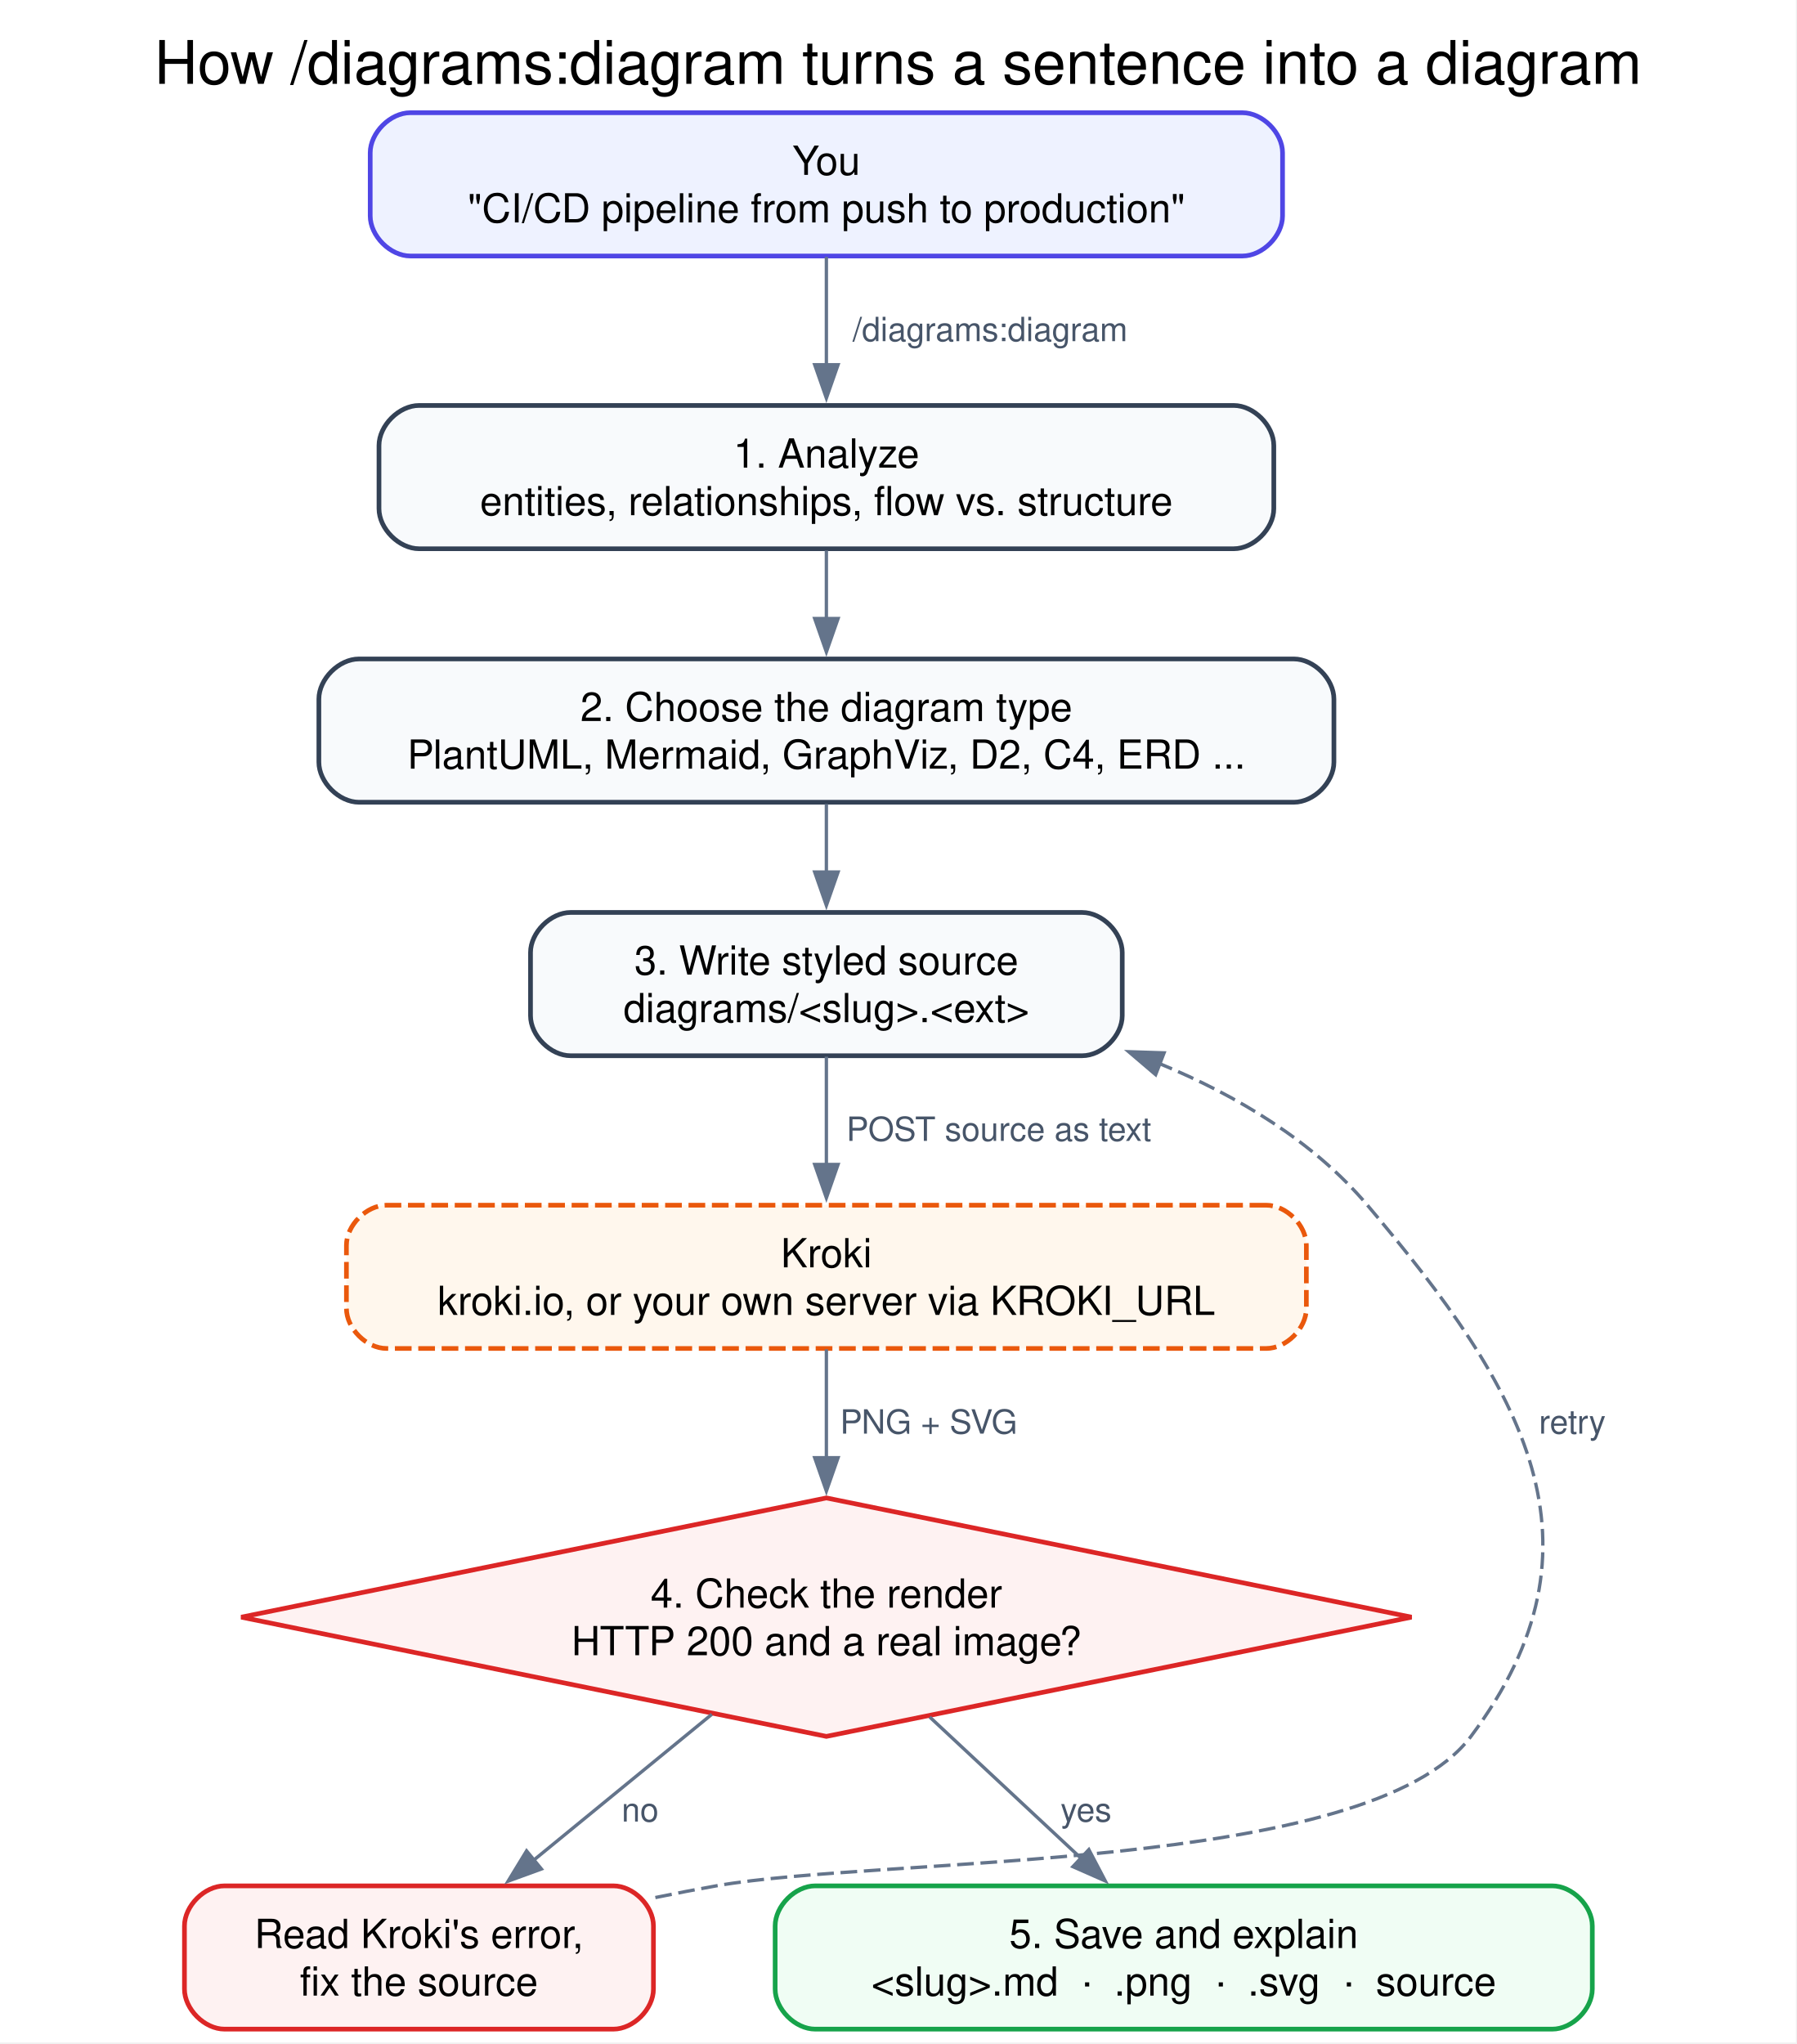
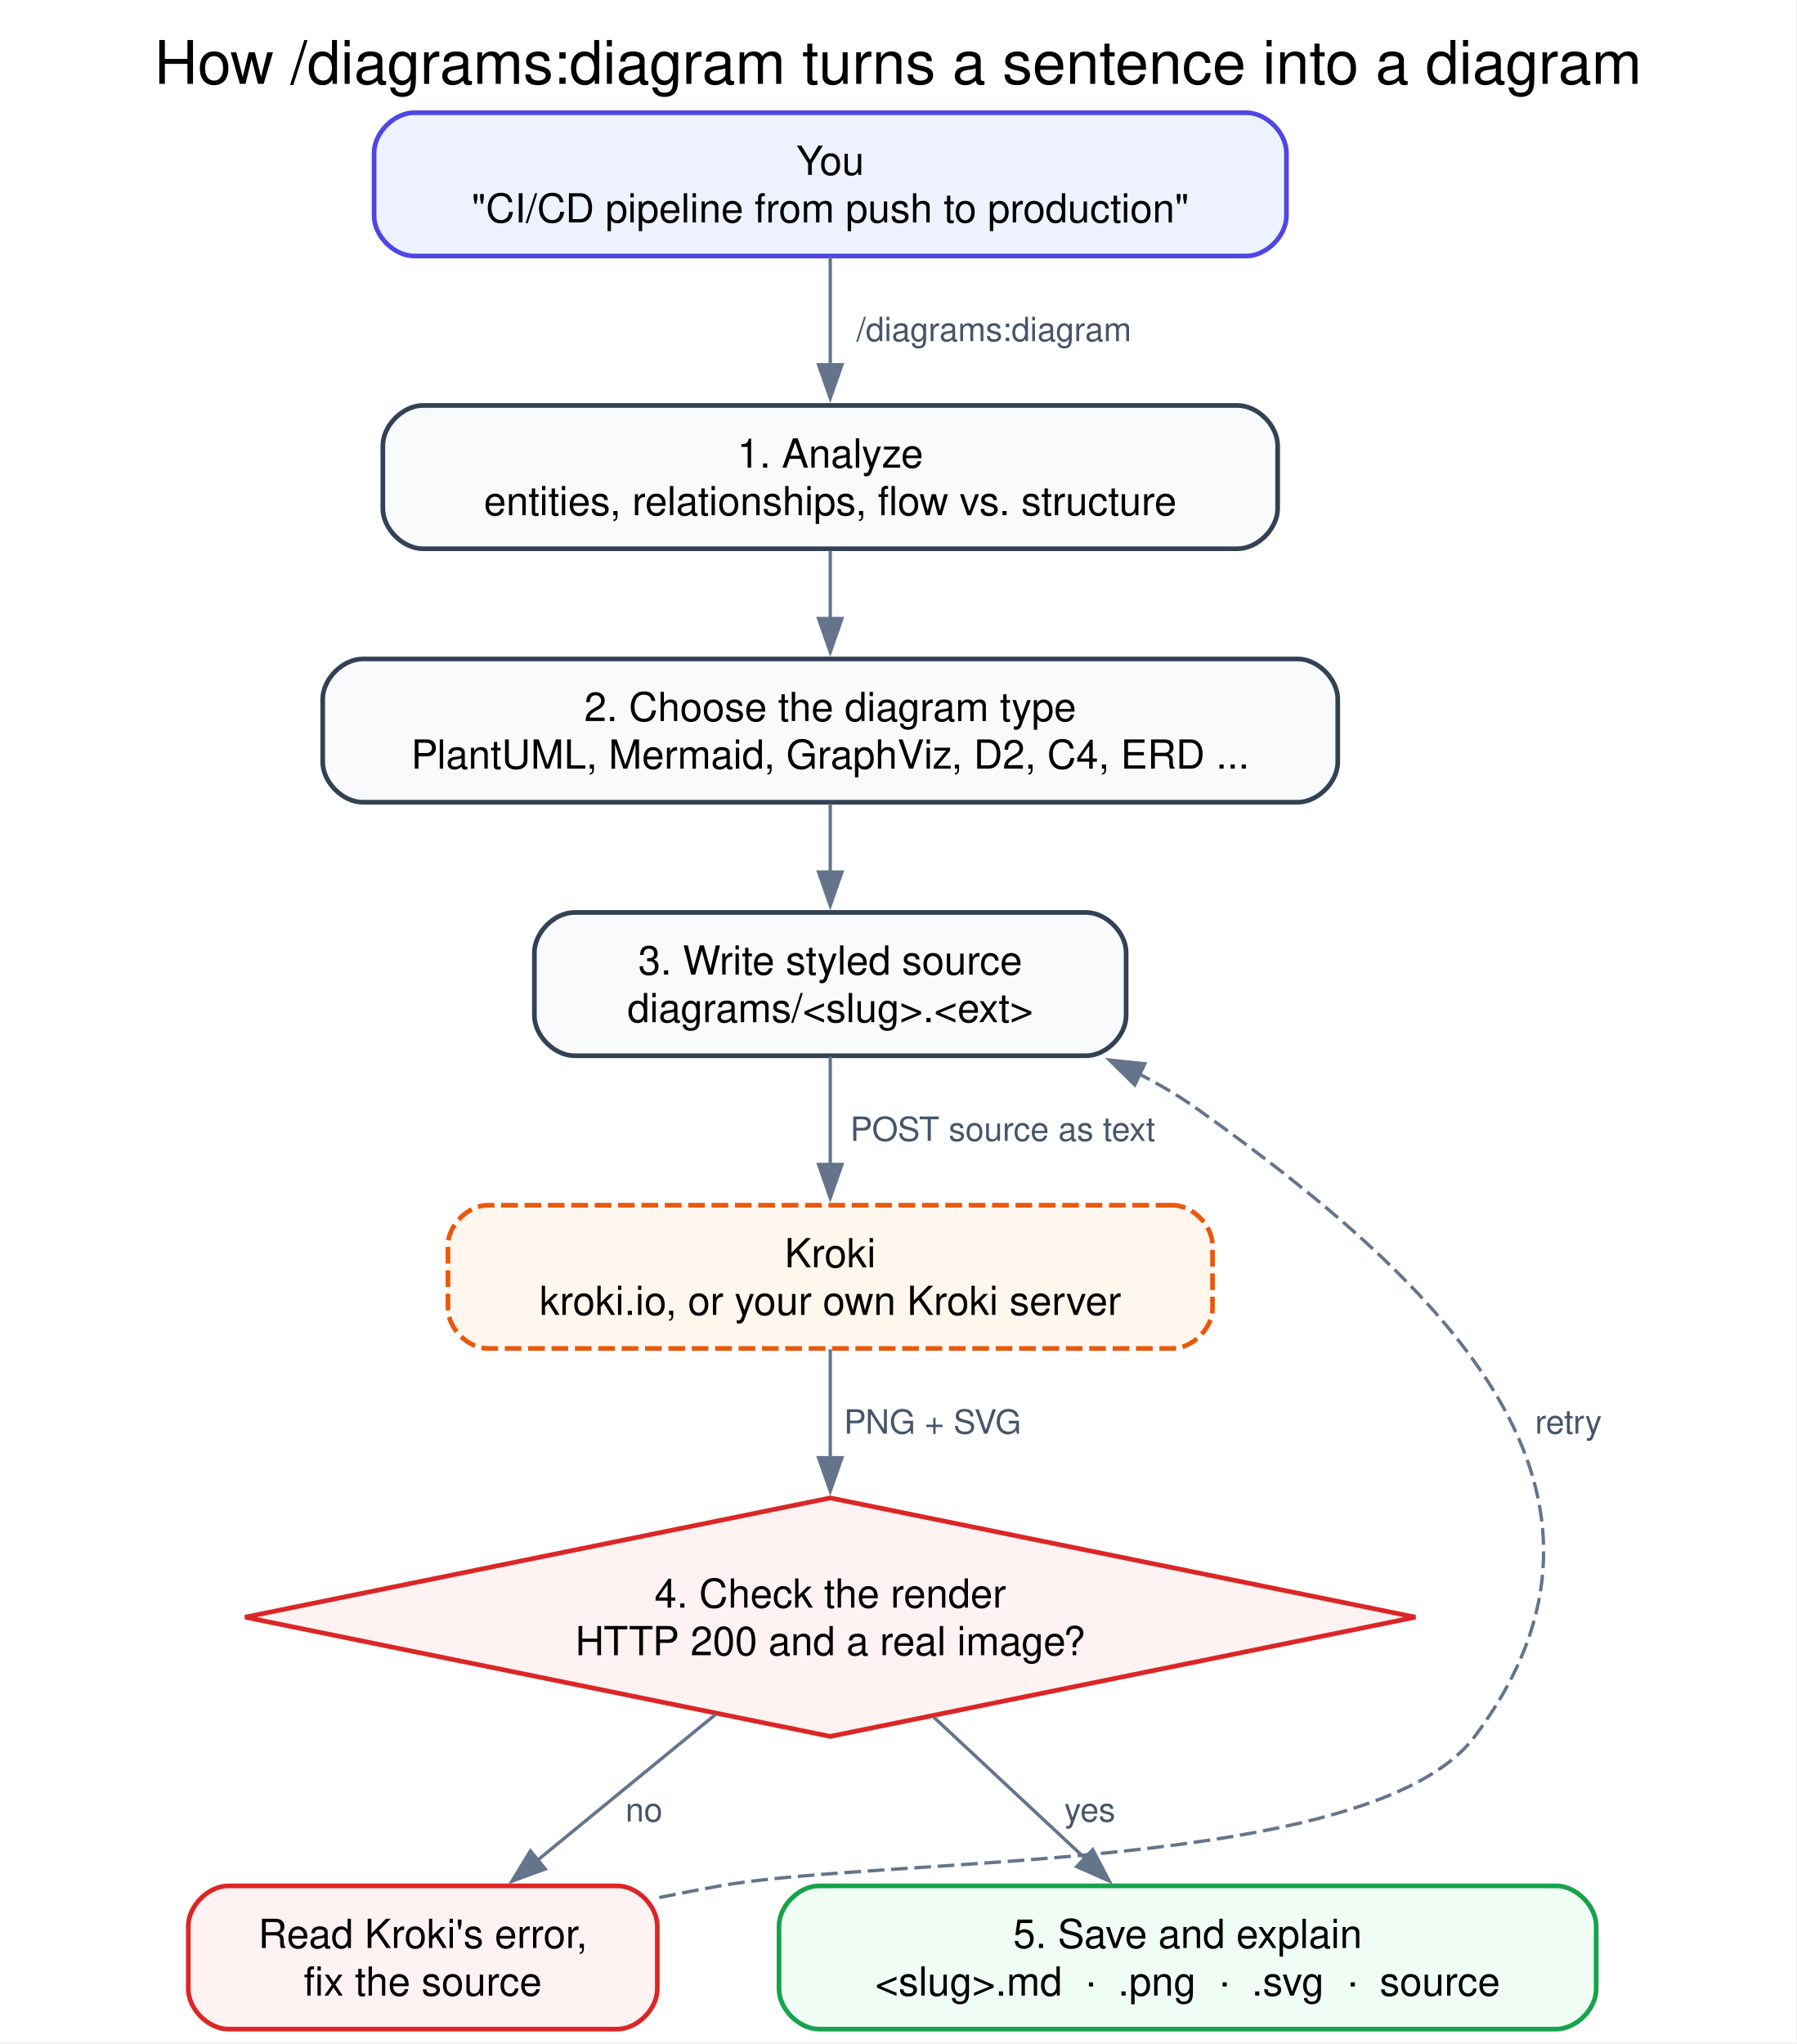
<svg xmlns="http://www.w3.org/2000/svg" width="538pt" height="612pt" viewBox="0.00 0.00 538.00 612.00">
  <g id="graph0" class="graph" transform="scale(1 1) rotate(0) translate(4 607.55)">
    <polygon fill="white" stroke="none" points="-4,4 -4,-607.55 533.75,-607.55 533.75,4 -4,4" />
    <text xml:space="preserve" text-anchor="middle" x="264.88" y="-582.45" font-family="Helvetica,sans-Serif" font-size="18.00">How /diagrams:diagram turns a sentence into a diagram</text>
    <g id="node1" class="node">
-       <path fill="#eef2ff" stroke="#4f46e5" stroke-width="1.4" d="M368.03,-573.8C368.03,-573.8 118.85,-573.8 118.85,-573.8 112.85,-573.8 106.85,-567.8 106.85,-561.8 106.85,-561.8 106.85,-542.9 106.85,-542.9 106.85,-536.9 112.85,-530.9 118.85,-530.9 118.85,-530.9 368.03,-530.9 368.03,-530.9 374.03,-530.9 380.03,-536.9 380.03,-542.9 380.03,-542.9 380.03,-561.8 380.03,-561.8 380.03,-567.8 374.03,-573.8 368.03,-573.8" />
-       <text xml:space="preserve" text-anchor="middle" x="243.44" y="-555.2" font-family="Helvetica,sans-Serif" font-size="12.00">You</text>
-       <text xml:space="preserve" text-anchor="middle" x="243.44" y="-540.95" font-family="Helvetica,sans-Serif" font-size="12.00">"CI/CD pipeline from push to production"</text>
+       <path fill="#eef2ff" stroke="#4f46e5" stroke-width="1.4" d="M369.19,-573.8C369.19,-573.8 120.01,-573.8 120.01,-573.8 114.01,-573.8 108.01,-567.8 108.01,-561.8 108.01,-561.8 108.01,-542.9 108.01,-542.9 108.01,-536.9 114.01,-530.9 120.01,-530.9 120.01,-530.9 369.19,-530.9 369.19,-530.9 375.19,-530.9 381.19,-536.9 381.19,-542.9 381.19,-542.9 381.19,-561.8 381.19,-561.8 381.19,-567.8 375.19,-573.8 369.19,-573.8" />
+       <text xml:space="preserve" text-anchor="middle" x="244.6" y="-555.2" font-family="Helvetica,sans-Serif" font-size="12.00">You</text>
+       <text xml:space="preserve" text-anchor="middle" x="244.6" y="-540.95" font-family="Helvetica,sans-Serif" font-size="12.00">"CI/CD pipeline from push to production"</text>
    </g>
    <g id="node2" class="node">
-       <path fill="#f8fafc" stroke="#334155" stroke-width="1.4" d="M365.41,-486.15C365.41,-486.15 121.48,-486.15 121.48,-486.15 115.48,-486.15 109.48,-480.15 109.48,-474.15 109.48,-474.15 109.48,-455.25 109.48,-455.25 109.48,-449.25 115.48,-443.25 121.48,-443.25 121.48,-443.25 365.41,-443.25 365.41,-443.25 371.41,-443.25 377.41,-449.25 377.41,-455.25 377.41,-455.25 377.41,-474.15 377.41,-474.15 377.41,-480.15 371.41,-486.15 365.41,-486.15" />
-       <text xml:space="preserve" text-anchor="middle" x="243.44" y="-467.55" font-family="Helvetica,sans-Serif" font-size="12.00">1. Analyze</text>
-       <text xml:space="preserve" text-anchor="middle" x="243.44" y="-453.3" font-family="Helvetica,sans-Serif" font-size="12.00">entities, relationships, flow vs. structure</text>
+       <path fill="#f8fafc" stroke="#334155" stroke-width="1.4" d="M366.56,-486.15C366.56,-486.15 122.63,-486.15 122.63,-486.15 116.63,-486.15 110.63,-480.15 110.63,-474.15 110.63,-474.15 110.63,-455.25 110.63,-455.25 110.63,-449.25 116.63,-443.25 122.63,-443.25 122.63,-443.25 366.56,-443.25 366.56,-443.25 372.56,-443.25 378.56,-449.25 378.56,-455.25 378.56,-455.25 378.56,-474.15 378.56,-474.15 378.56,-480.15 372.56,-486.15 366.56,-486.15" />
+       <text xml:space="preserve" text-anchor="middle" x="244.6" y="-467.55" font-family="Helvetica,sans-Serif" font-size="12.00">1. Analyze</text>
+       <text xml:space="preserve" text-anchor="middle" x="244.6" y="-453.3" font-family="Helvetica,sans-Serif" font-size="12.00">entities, relationships, flow vs. structure</text>
    </g>
    <g id="edge1" class="edge">
-       <path fill="none" stroke="#64748b" d="M243.44,-530.62C243.44,-520.87 243.44,-509.03 243.44,-498.14" />
-       <polygon fill="#64748b" stroke="#64748b" points="246.94,-498.35 243.44,-488.35 239.94,-498.35 246.94,-498.35" />
-       <text xml:space="preserve" text-anchor="middle" x="291.07" y="-505.4" font-family="Helvetica,sans-Serif" font-size="10.00" fill="#475569"> /diagrams:diagram</text>
+       <path fill="none" stroke="#64748b" d="M244.6,-530.62C244.6,-520.87 244.6,-509.03 244.6,-498.14" />
+       <polygon fill="#64748b" stroke="#64748b" points="248.1,-498.35 244.6,-488.35 241.1,-498.35 248.1,-498.35" />
+       <text xml:space="preserve" text-anchor="middle" x="292.22" y="-505.4" font-family="Helvetica,sans-Serif" font-size="10.00" fill="#475569"> /diagrams:diagram</text>
    </g>
    <g id="node3" class="node">
-       <path fill="#f8fafc" stroke="#334155" stroke-width="1.4" d="M383.41,-410.25C383.41,-410.25 103.48,-410.25 103.48,-410.25 97.48,-410.25 91.48,-404.25 91.48,-398.25 91.48,-398.25 91.48,-379.35 91.48,-379.35 91.48,-373.35 97.48,-367.35 103.48,-367.35 103.48,-367.35 383.41,-367.35 383.41,-367.35 389.41,-367.35 395.41,-373.35 395.41,-379.35 395.41,-379.35 395.41,-398.25 395.41,-398.25 395.41,-404.25 389.41,-410.25 383.41,-410.25" />
-       <text xml:space="preserve" text-anchor="middle" x="243.44" y="-391.65" font-family="Helvetica,sans-Serif" font-size="12.00">2. Choose the diagram type</text>
-       <text xml:space="preserve" text-anchor="middle" x="243.44" y="-377.4" font-family="Helvetica,sans-Serif" font-size="12.00">PlantUML, Mermaid, GraphViz, D2, C4, ERD ...</text>
+       <path fill="#f8fafc" stroke="#334155" stroke-width="1.4" d="M384.56,-410.25C384.56,-410.25 104.63,-410.25 104.63,-410.25 98.63,-410.25 92.63,-404.25 92.63,-398.25 92.63,-398.25 92.63,-379.35 92.63,-379.35 92.63,-373.35 98.63,-367.35 104.63,-367.35 104.63,-367.35 384.56,-367.35 384.56,-367.35 390.56,-367.35 396.56,-373.35 396.56,-379.35 396.56,-379.35 396.56,-398.25 396.56,-398.25 396.56,-404.25 390.56,-410.25 384.56,-410.25" />
+       <text xml:space="preserve" text-anchor="middle" x="244.6" y="-391.65" font-family="Helvetica,sans-Serif" font-size="12.00">2. Choose the diagram type</text>
+       <text xml:space="preserve" text-anchor="middle" x="244.6" y="-377.4" font-family="Helvetica,sans-Serif" font-size="12.00">PlantUML, Mermaid, GraphViz, D2, C4, ERD ...</text>
    </g>
    <g id="edge2" class="edge">
-       <path fill="none" stroke="#64748b" d="M243.44,-442.72C243.44,-436.32 243.44,-429.14 243.44,-422.17" />
-       <polygon fill="#64748b" stroke="#64748b" points="246.94,-422.35 243.44,-412.35 239.94,-422.35 246.94,-422.35" />
+       <path fill="none" stroke="#64748b" d="M244.6,-442.72C244.6,-436.32 244.6,-429.14 244.6,-422.17" />
+       <polygon fill="#64748b" stroke="#64748b" points="248.1,-422.35 244.6,-412.35 241.1,-422.35 248.1,-422.35" />
    </g>
    <g id="node4" class="node">
-       <path fill="#f8fafc" stroke="#334155" stroke-width="1.4" d="M320.03,-334.35C320.03,-334.35 166.85,-334.35 166.85,-334.35 160.85,-334.35 154.85,-328.35 154.85,-322.35 154.85,-322.35 154.85,-303.45 154.85,-303.45 154.85,-297.45 160.85,-291.45 166.85,-291.45 166.85,-291.45 320.03,-291.45 320.03,-291.45 326.03,-291.45 332.03,-297.45 332.03,-303.45 332.03,-303.45 332.03,-322.35 332.03,-322.35 332.03,-328.35 326.03,-334.35 320.03,-334.35" />
-       <text xml:space="preserve" text-anchor="middle" x="243.44" y="-315.75" font-family="Helvetica,sans-Serif" font-size="12.00">3. Write styled source</text>
-       <text xml:space="preserve" text-anchor="middle" x="243.44" y="-301.5" font-family="Helvetica,sans-Serif" font-size="12.00">diagrams/&lt;slug&gt;.&lt;ext&gt;</text>
+       <path fill="#f8fafc" stroke="#334155" stroke-width="1.4" d="M321.19,-334.35C321.19,-334.35 168.01,-334.35 168.01,-334.35 162.01,-334.35 156.01,-328.35 156.01,-322.35 156.01,-322.35 156.01,-303.45 156.01,-303.45 156.01,-297.45 162.01,-291.45 168.01,-291.45 168.01,-291.45 321.19,-291.45 321.19,-291.45 327.19,-291.45 333.19,-297.45 333.19,-303.45 333.19,-303.45 333.19,-322.35 333.19,-322.35 333.19,-328.35 327.19,-334.35 321.19,-334.35" />
+       <text xml:space="preserve" text-anchor="middle" x="244.6" y="-315.75" font-family="Helvetica,sans-Serif" font-size="12.00">3. Write styled source</text>
+       <text xml:space="preserve" text-anchor="middle" x="244.6" y="-301.5" font-family="Helvetica,sans-Serif" font-size="12.00">diagrams/&lt;slug&gt;.&lt;ext&gt;</text>
    </g>
    <g id="edge3" class="edge">
-       <path fill="none" stroke="#64748b" d="M243.44,-366.82C243.44,-360.42 243.44,-353.24 243.44,-346.27" />
-       <polygon fill="#64748b" stroke="#64748b" points="246.94,-346.45 243.44,-336.45 239.94,-346.45 246.94,-346.45" />
+       <path fill="none" stroke="#64748b" d="M244.6,-366.82C244.6,-360.42 244.6,-353.24 244.6,-346.27" />
+       <polygon fill="#64748b" stroke="#64748b" points="248.1,-346.45 244.6,-336.45 241.1,-346.45 248.1,-346.45" />
    </g>
    <g id="node5" class="node">
-       <path fill="#fff7ed" stroke="#ea580c" stroke-width="1.4" stroke-dasharray="5,2" d="M375.16,-246.7C375.16,-246.7 111.73,-246.7 111.73,-246.7 105.73,-246.7 99.73,-240.7 99.73,-234.7 99.73,-234.7 99.73,-215.8 99.73,-215.8 99.73,-209.8 105.73,-203.8 111.73,-203.8 111.73,-203.8 375.16,-203.8 375.16,-203.8 381.16,-203.8 387.16,-209.8 387.16,-215.8 387.16,-215.8 387.16,-234.7 387.16,-234.7 387.16,-240.7 381.16,-246.7 375.16,-246.7" />
-       <text xml:space="preserve" text-anchor="middle" x="243.44" y="-228.1" font-family="Helvetica,sans-Serif" font-size="12.00">Kroki</text>
-       <text xml:space="preserve" text-anchor="middle" x="243.44" y="-213.85" font-family="Helvetica,sans-Serif" font-size="12.00">kroki.io, or your own server via KROKI_URL</text>
+       <path fill="#fff7ed" stroke="#ea580c" stroke-width="1.4" stroke-dasharray="5,2" d="M347.06,-246.7C347.06,-246.7 142.13,-246.7 142.13,-246.7 136.13,-246.7 130.13,-240.7 130.13,-234.7 130.13,-234.7 130.13,-215.8 130.13,-215.8 130.13,-209.8 136.13,-203.8 142.13,-203.8 142.13,-203.8 347.06,-203.8 347.06,-203.8 353.06,-203.8 359.06,-209.8 359.06,-215.8 359.06,-215.8 359.06,-234.7 359.06,-234.7 359.06,-240.7 353.06,-246.7 347.06,-246.7" />
+       <text xml:space="preserve" text-anchor="middle" x="244.6" y="-228.1" font-family="Helvetica,sans-Serif" font-size="12.00">Kroki</text>
+       <text xml:space="preserve" text-anchor="middle" x="244.6" y="-213.85" font-family="Helvetica,sans-Serif" font-size="12.00">kroki.io, or your own Kroki server</text>
    </g>
    <g id="edge4" class="edge">
-       <path fill="none" stroke="#64748b" d="M243.44,-291.17C243.44,-281.42 243.44,-269.58 243.44,-258.69" />
-       <polygon fill="#64748b" stroke="#64748b" points="246.94,-258.9 243.44,-248.9 239.94,-258.9 246.94,-258.9" />
-       <text xml:space="preserve" text-anchor="middle" x="293.69" y="-265.95" font-family="Helvetica,sans-Serif" font-size="10.00" fill="#475569"> POST source as text</text>
+       <path fill="none" stroke="#64748b" d="M244.6,-291.17C244.6,-281.42 244.6,-269.58 244.6,-258.69" />
+       <polygon fill="#64748b" stroke="#64748b" points="248.1,-258.9 244.6,-248.9 241.1,-258.9 248.1,-258.9" />
+       <text xml:space="preserve" text-anchor="middle" x="294.85" y="-265.95" font-family="Helvetica,sans-Serif" font-size="10.00" fill="#475569"> POST source as text</text>
    </g>
    <g id="node6" class="node">
-       <polygon fill="#fef2f2" stroke="#dc2626" stroke-width="1.4" points="243.44,-159.05 68.24,-123.35 243.44,-87.65 418.64,-123.35 243.44,-159.05" />
-       <text xml:space="preserve" text-anchor="middle" x="243.44" y="-126.2" font-family="Helvetica,sans-Serif" font-size="12.00">4. Check the render</text>
-       <text xml:space="preserve" text-anchor="middle" x="243.44" y="-111.95" font-family="Helvetica,sans-Serif" font-size="12.00">HTTP 200 and a real image?</text>
+       <polygon fill="#fef2f2" stroke="#dc2626" stroke-width="1.4" points="244.6,-159.05 69.4,-123.35 244.6,-87.65 419.8,-123.35 244.6,-159.05" />
+       <text xml:space="preserve" text-anchor="middle" x="244.6" y="-126.2" font-family="Helvetica,sans-Serif" font-size="12.00">4. Check the render</text>
+       <text xml:space="preserve" text-anchor="middle" x="244.6" y="-111.95" font-family="Helvetica,sans-Serif" font-size="12.00">HTTP 200 and a real image?</text>
    </g>
    <g id="edge5" class="edge">
-       <path fill="none" stroke="#64748b" d="M243.44,-203.55C243.44,-194.04 243.44,-182.33 243.44,-170.87" />
-       <polygon fill="#64748b" stroke="#64748b" points="246.94,-171.1 243.44,-161.1 239.94,-171.1 246.94,-171.1" />
-       <text xml:space="preserve" text-anchor="middle" x="272.69" y="-178.3" font-family="Helvetica,sans-Serif" font-size="10.00" fill="#475569"> PNG + SVG</text>
+       <path fill="none" stroke="#64748b" d="M244.6,-203.55C244.6,-194.04 244.6,-182.33 244.6,-170.87" />
+       <polygon fill="#64748b" stroke="#64748b" points="248.1,-171.1 244.6,-161.1 241.1,-171.1 248.1,-171.1" />
+       <text xml:space="preserve" text-anchor="middle" x="273.85" y="-178.3" font-family="Helvetica,sans-Serif" font-size="10.00" fill="#475569"> PNG + SVG</text>
    </g>
    <g id="node7" class="node">
-       <path fill="#fef2f2" stroke="#dc2626" stroke-width="1.4" d="M179.66,-42.9C179.66,-42.9 63.23,-42.9 63.23,-42.9 57.23,-42.9 51.23,-36.9 51.23,-30.9 51.23,-30.9 51.23,-12 51.23,-12 51.23,-6 57.23,0 63.23,0 63.23,0 179.66,0 179.66,0 185.66,0 191.66,-6 191.66,-12 191.66,-12 191.66,-30.9 191.66,-30.9 191.66,-36.9 185.66,-42.9 179.66,-42.9" />
-       <text xml:space="preserve" text-anchor="middle" x="121.44" y="-24.3" font-family="Helvetica,sans-Serif" font-size="12.00">Read Kroki's error,</text>
-       <text xml:space="preserve" text-anchor="middle" x="121.44" y="-10.05" font-family="Helvetica,sans-Serif" font-size="12.00">fix the source</text>
+       <path fill="#fef2f2" stroke="#dc2626" stroke-width="1.4" d="M180.81,-42.9C180.81,-42.9 64.38,-42.9 64.38,-42.9 58.38,-42.9 52.38,-36.9 52.38,-30.9 52.38,-30.9 52.38,-12 52.38,-12 52.38,-6 58.38,0 64.38,0 64.38,0 180.81,0 180.81,0 186.81,0 192.81,-6 192.81,-12 192.81,-12 192.81,-30.9 192.81,-30.9 192.81,-36.9 186.81,-42.9 180.81,-42.9" />
+       <text xml:space="preserve" text-anchor="middle" x="122.6" y="-24.3" font-family="Helvetica,sans-Serif" font-size="12.00">Read Kroki's error,</text>
+       <text xml:space="preserve" text-anchor="middle" x="122.6" y="-10.05" font-family="Helvetica,sans-Serif" font-size="12.00">fix the source</text>
    </g>
    <g id="edge7" class="edge">
-       <path fill="none" stroke="#64748b" d="M209.13,-94.26C192.48,-80.62 172.53,-64.28 155.86,-50.64" />
-       <polygon fill="#64748b" stroke="#64748b" points="158.11,-47.95 148.15,-44.32 153.67,-53.37 158.11,-47.95" />
-       <text xml:space="preserve" text-anchor="middle" x="186.28" y="-62.15" font-family="Helvetica,sans-Serif" font-size="10.00" fill="#475569"> no</text>
+       <path fill="none" stroke="#64748b" d="M210.29,-94.26C193.64,-80.62 173.68,-64.28 157.02,-50.64" />
+       <polygon fill="#64748b" stroke="#64748b" points="159.26,-47.95 149.31,-44.32 154.83,-53.37 159.26,-47.95" />
+       <text xml:space="preserve" text-anchor="middle" x="187.44" y="-62.15" font-family="Helvetica,sans-Serif" font-size="10.00" fill="#475569"> no</text>
    </g>
    <g id="node8" class="node">
-       <path fill="#f0fdf4" stroke="#16a34a" stroke-width="1.4" d="M460.78,-42.9C460.78,-42.9 240.1,-42.9 240.1,-42.9 234.1,-42.9 228.1,-36.9 228.1,-30.9 228.1,-30.9 228.1,-12 228.1,-12 228.1,-6 234.1,0 240.1,0 240.1,0 460.78,0 460.78,0 466.78,0 472.78,-6 472.78,-12 472.78,-12 472.78,-30.9 472.78,-30.9 472.78,-36.9 466.78,-42.9 460.78,-42.9" />
-       <text xml:space="preserve" text-anchor="middle" x="350.44" y="-24.3" font-family="Helvetica,sans-Serif" font-size="12.00">5. Save and explain</text>
-       <text xml:space="preserve" text-anchor="middle" x="350.44" y="-10.05" font-family="Helvetica,sans-Serif" font-size="12.00">&lt;slug&gt;.md  ·  .png  ·  .svg  ·  source</text>
+       <path fill="#f0fdf4" stroke="#16a34a" stroke-width="1.4" d="M461.94,-42.9C461.94,-42.9 241.26,-42.9 241.26,-42.9 235.26,-42.9 229.26,-36.9 229.26,-30.9 229.26,-30.9 229.26,-12 229.26,-12 229.26,-6 235.26,0 241.26,0 241.26,0 461.94,0 461.94,0 467.94,0 473.94,-6 473.94,-12 473.94,-12 473.94,-30.9 473.94,-30.9 473.94,-36.9 467.94,-42.9 461.94,-42.9" />
+       <text xml:space="preserve" text-anchor="middle" x="351.6" y="-24.3" font-family="Helvetica,sans-Serif" font-size="12.00">5. Save and explain</text>
+       <text xml:space="preserve" text-anchor="middle" x="351.6" y="-10.05" font-family="Helvetica,sans-Serif" font-size="12.00">&lt;slug&gt;.md  ·  .png  ·  .svg  ·  source</text>
    </g>
    <g id="edge6" class="edge">
-       <path fill="none" stroke="#64748b" d="M274.39,-93.45C288.73,-80.06 305.72,-64.2 320,-50.87" />
-       <polygon fill="#64748b" stroke="#64748b" points="322.03,-53.76 326.95,-44.38 317.25,-48.65 322.03,-53.76" />
-       <text xml:space="preserve" text-anchor="middle" x="319.8" y="-62.15" font-family="Helvetica,sans-Serif" font-size="10.00" fill="#475569"> yes</text>
+       <path fill="none" stroke="#64748b" d="M275.55,-93.45C289.89,-80.06 306.88,-64.2 321.16,-50.87" />
+       <polygon fill="#64748b" stroke="#64748b" points="323.19,-53.76 328.11,-44.38 318.41,-48.65 323.19,-53.76" />
+       <text xml:space="preserve" text-anchor="middle" x="320.95" y="-62.15" font-family="Helvetica,sans-Serif" font-size="10.00" fill="#475569"> yes</text>
    </g>
    <g id="edge8" class="edge">
-       <path fill="none" stroke="#64748b" stroke-dasharray="5,2" d="M192.23,-39.4C198.38,-40.66 204.51,-41.85 210.44,-42.9 260.85,-51.82 405.75,-46.67 436.44,-87.65 479.61,-145.3 451.99,-191.75 405.44,-246.7 389.21,-265.86 366.53,-279.44 343.27,-289.06" />
-       <polygon fill="#64748b" stroke="#64748b" points="342.03,-285.78 333.97,-292.65 344.56,-292.31 342.03,-285.78" />
-       <text xml:space="preserve" text-anchor="middle" x="465.4" y="-178.3" font-family="Helvetica,sans-Serif" font-size="10.00" fill="#475569"> retry</text>
+       <path fill="none" stroke="#64748b" stroke-dasharray="5,2" d="M193.39,-39.4C199.53,-40.66 205.66,-41.85 211.6,-42.9 262.01,-51.82 406.91,-46.67 437.6,-87.65 492.29,-160.7 428.93,-222.52 354.6,-275.45 349.19,-279.3 343.35,-282.76 337.28,-285.88" />
+       <polygon fill="#64748b" stroke="#64748b" points="335.79,-282.71 328.24,-290.14 338.78,-289.04 335.79,-282.71" />
+       <text xml:space="preserve" text-anchor="middle" x="464.24" y="-178.3" font-family="Helvetica,sans-Serif" font-size="10.00" fill="#475569"> retry</text>
    </g>
  </g>
</svg>
